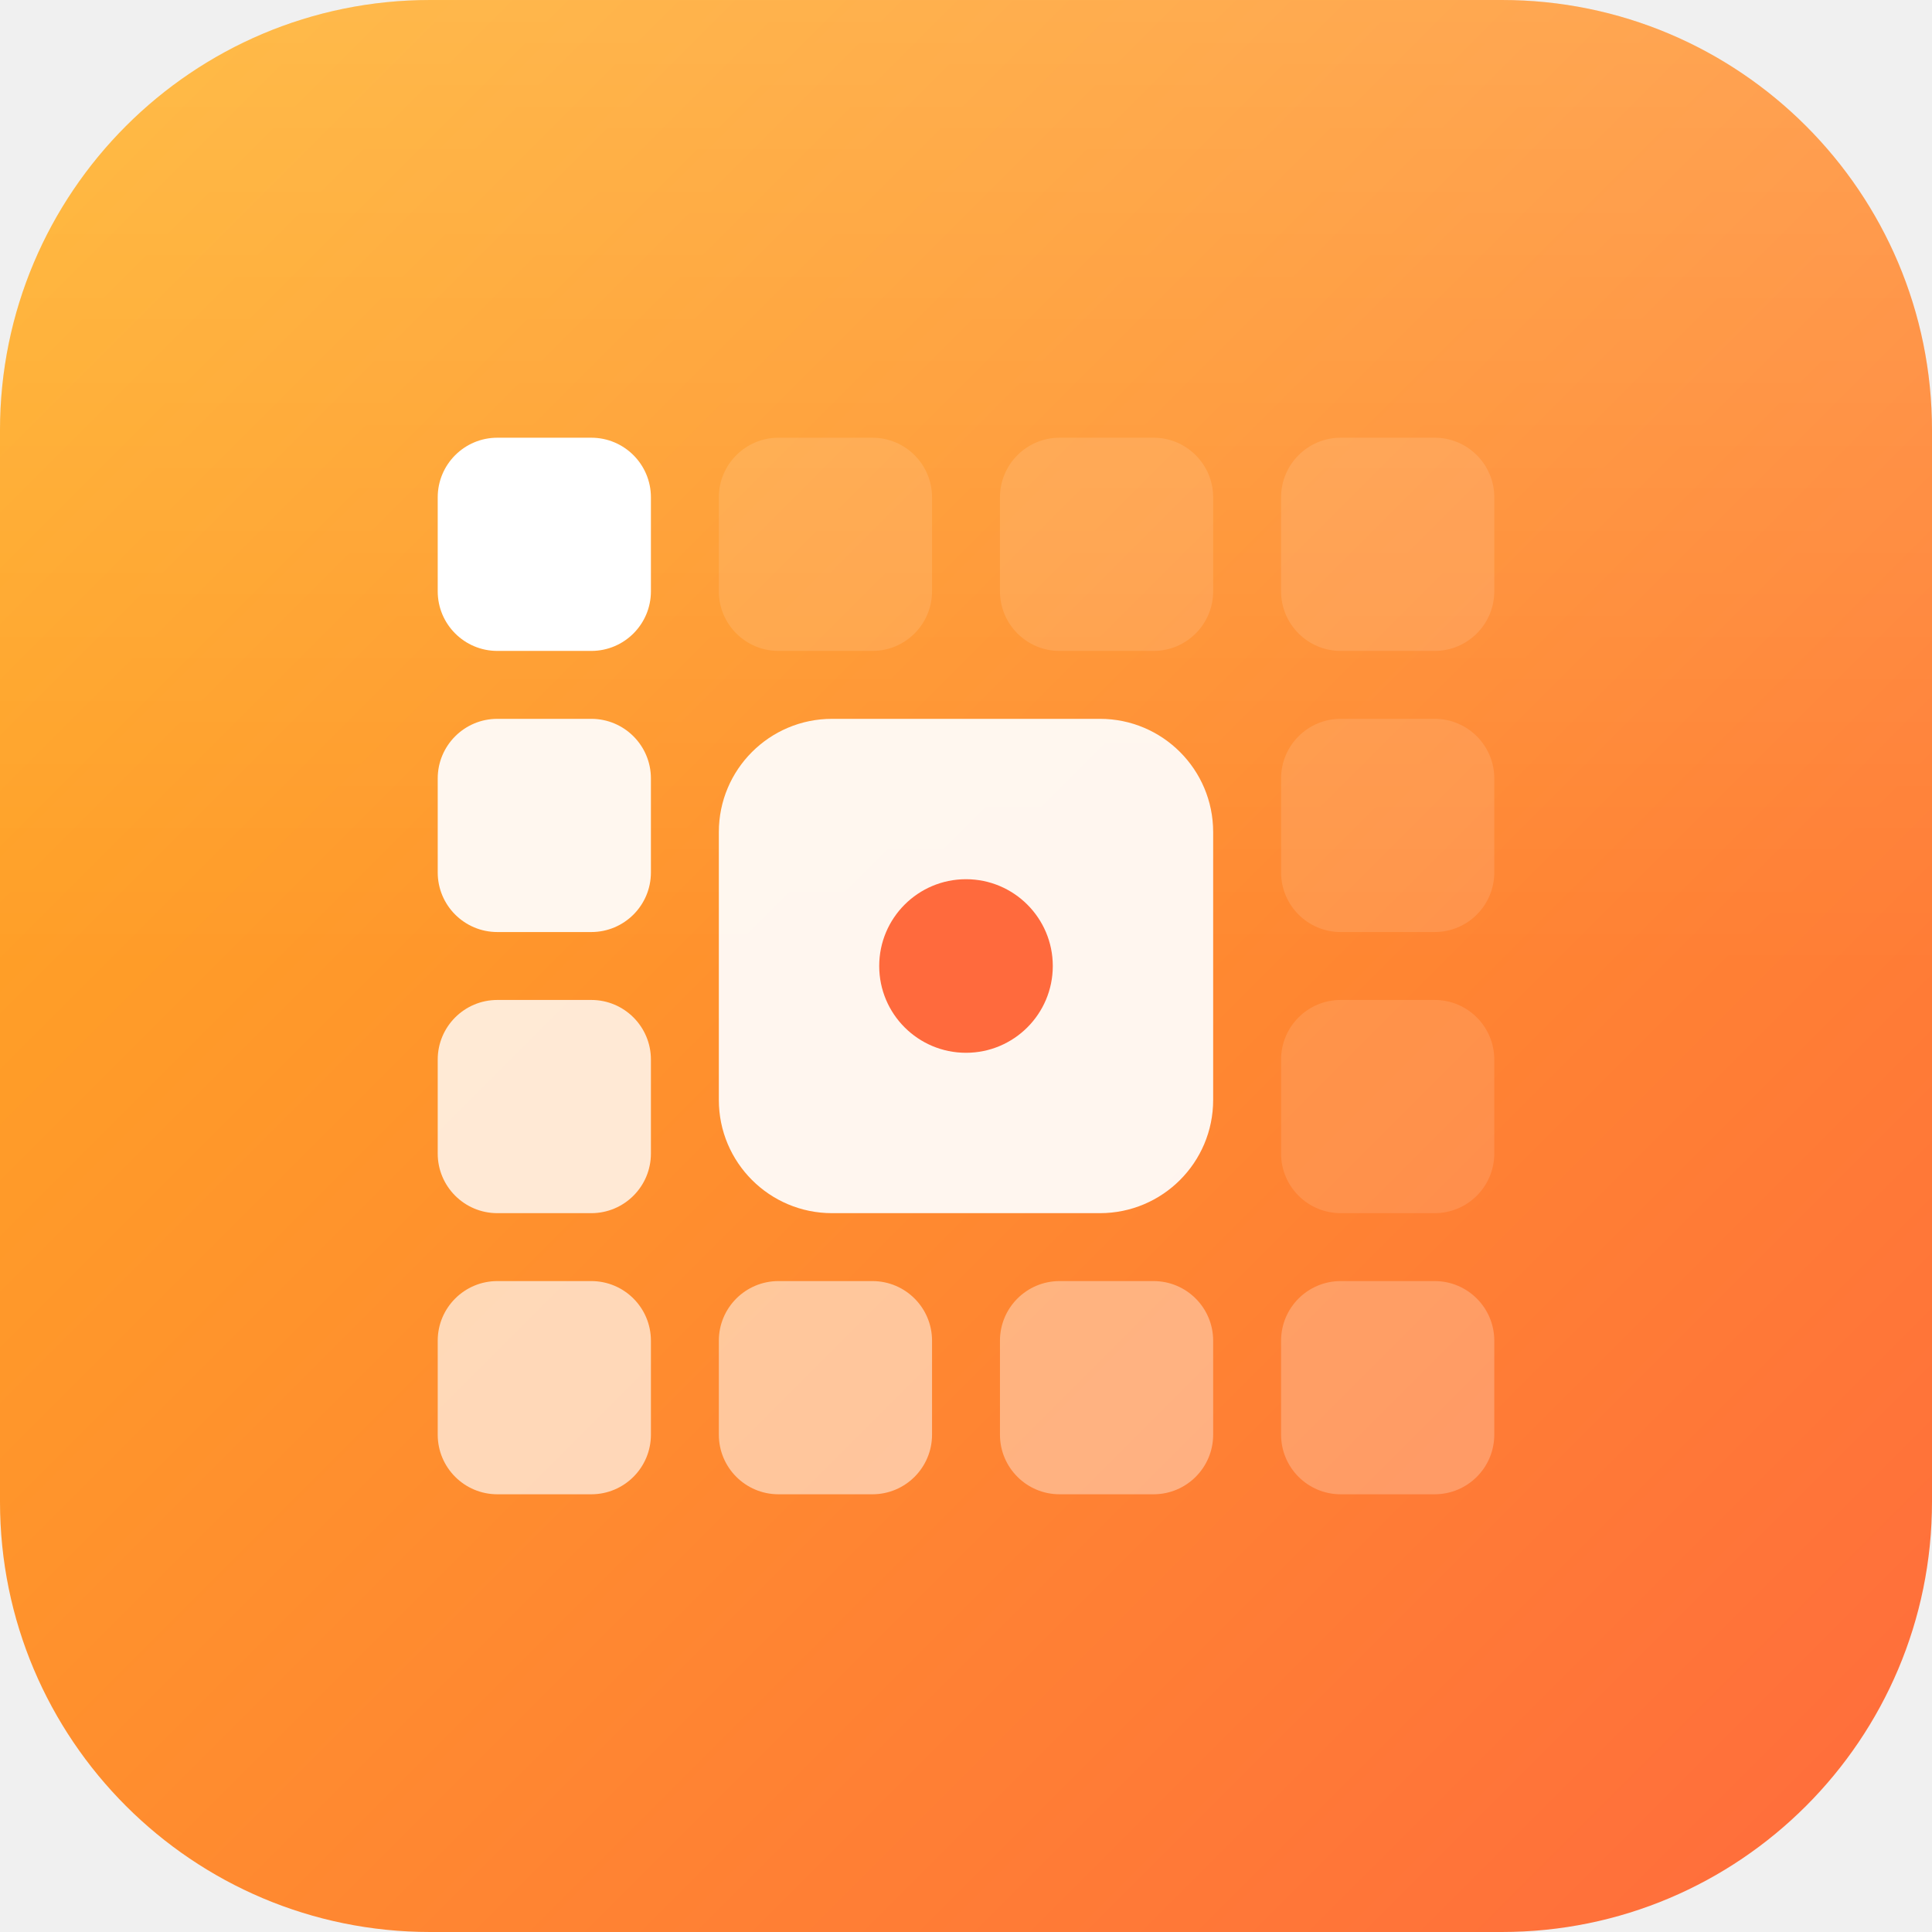
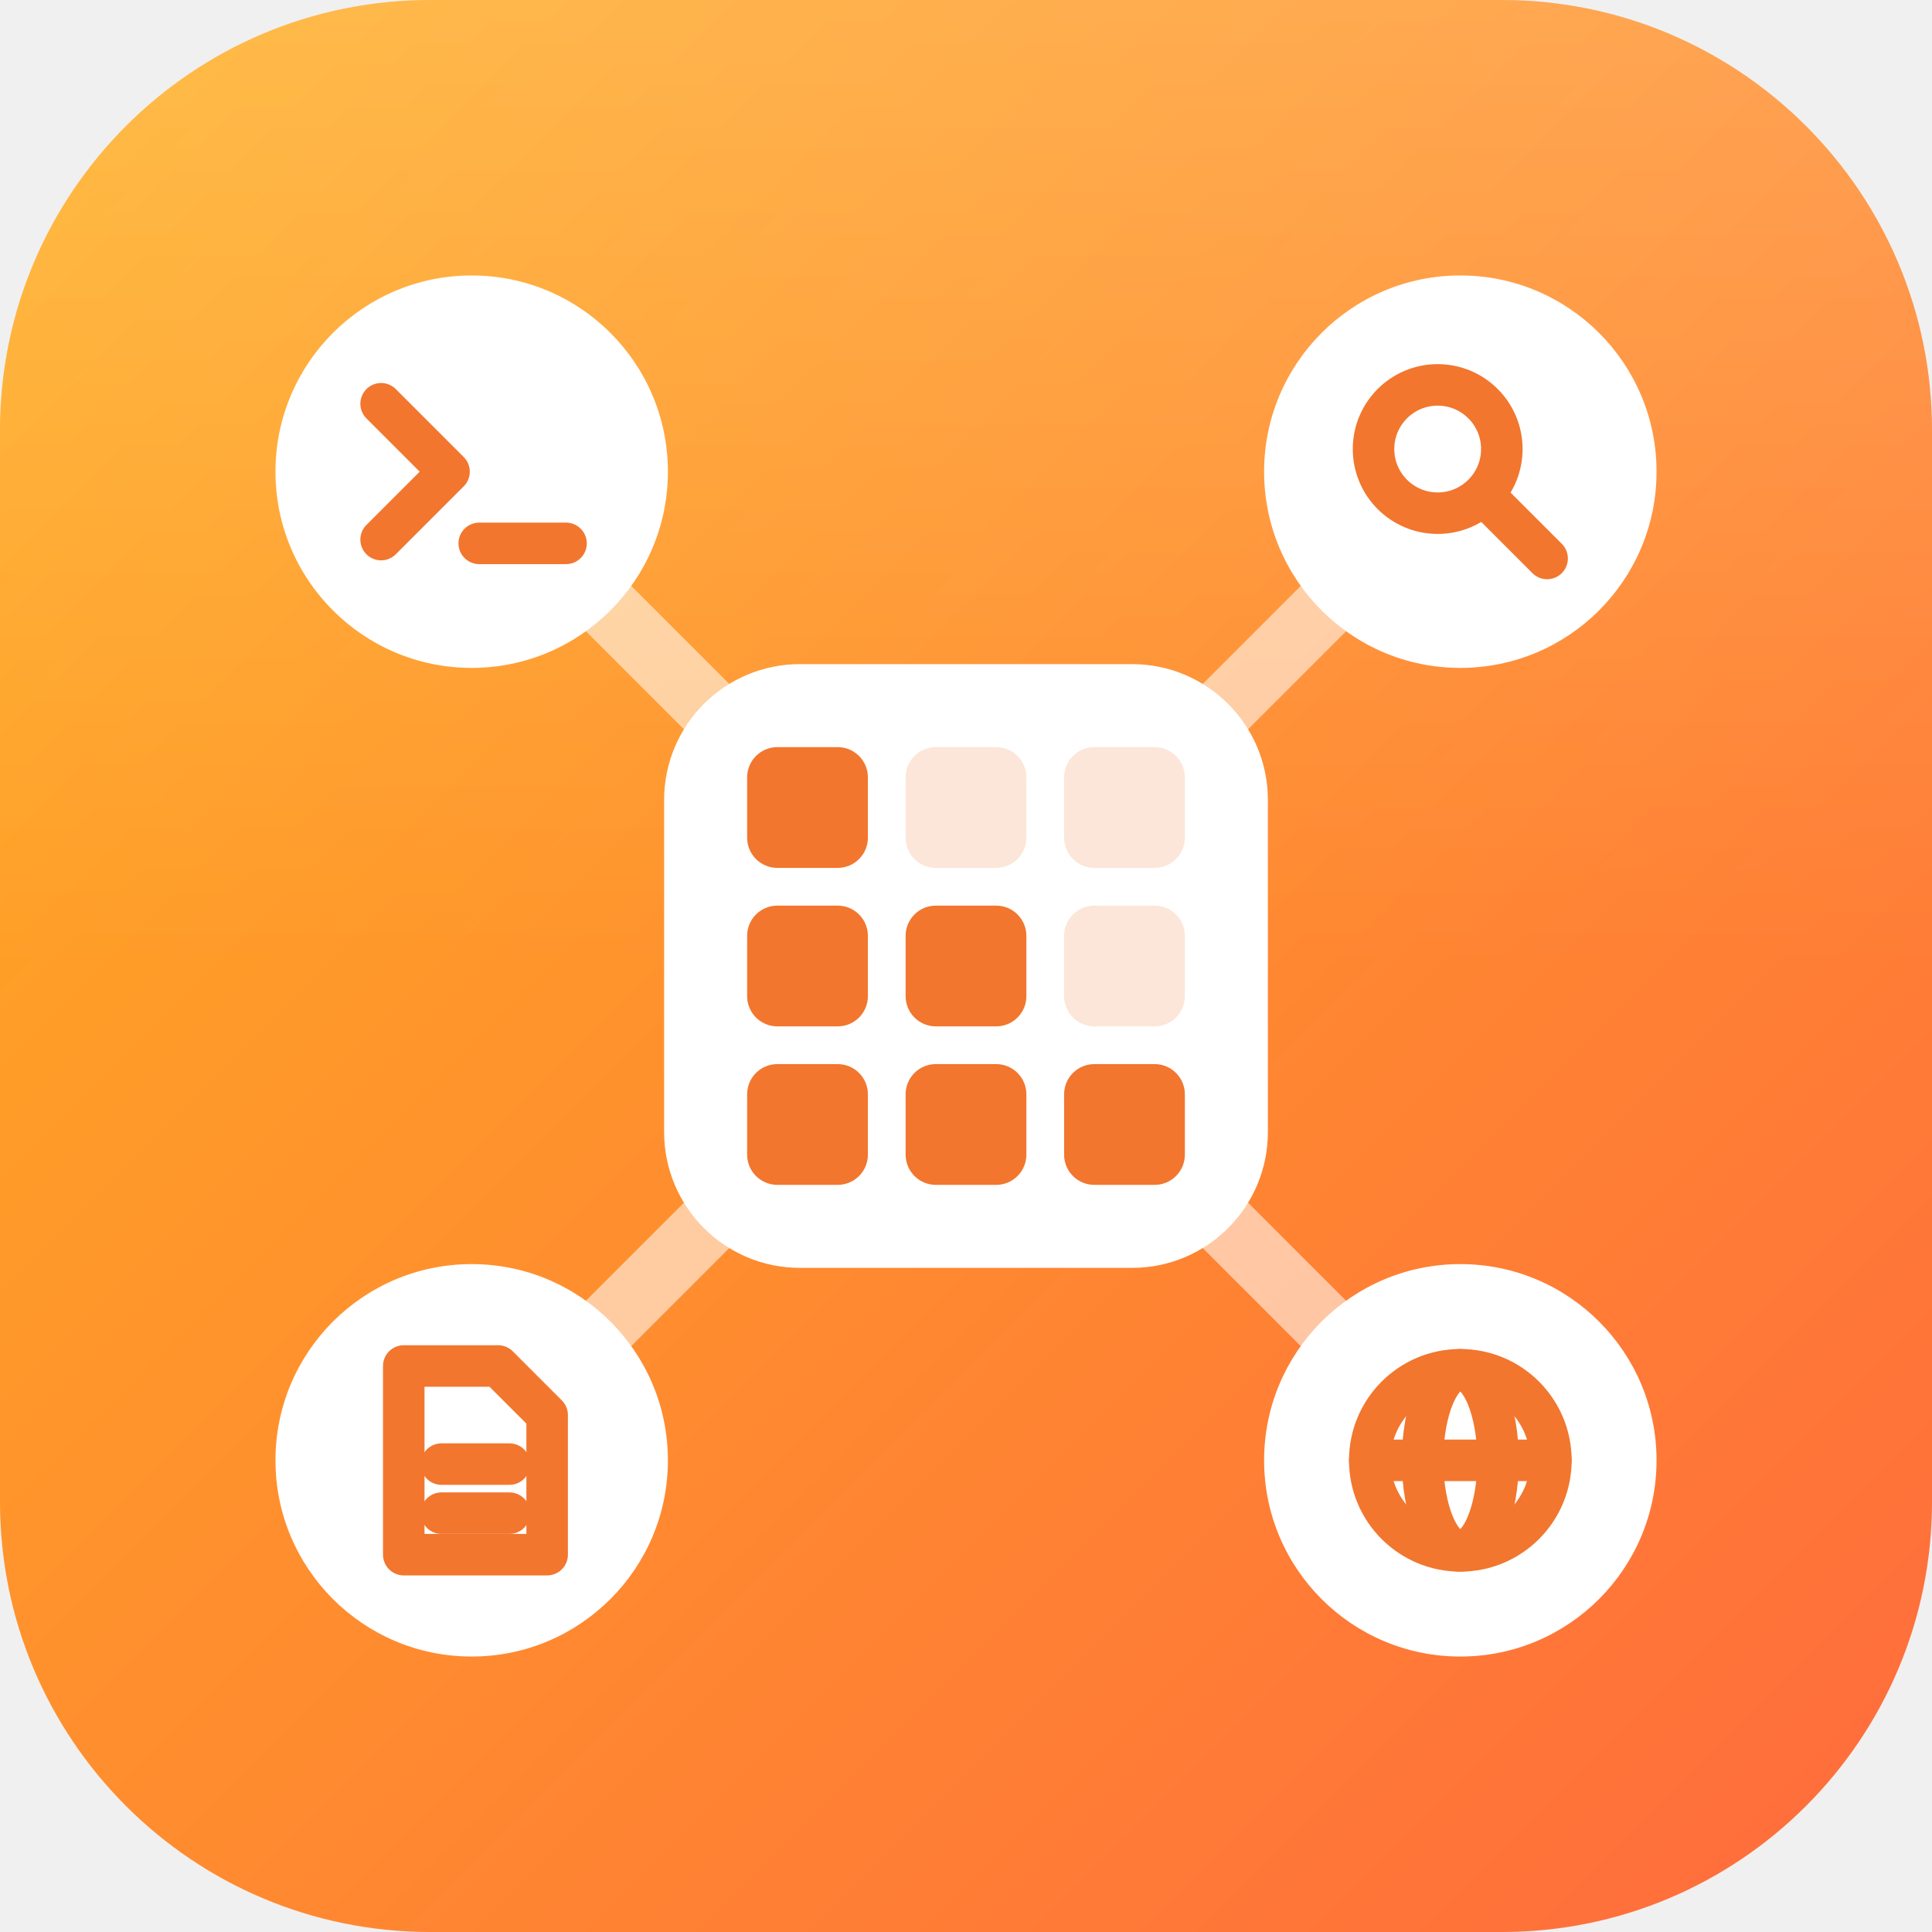
<svg xmlns="http://www.w3.org/2000/svg" viewBox="0 0 1024 1024" width="1024" height="1024">
  <defs>
    <linearGradient id="bg" x1="0" y1="0" x2="1" y2="1">
      <stop offset="0" stop-color="#FFB020" />
      <stop offset="1" stop-color="#FF6A3D" />
    </linearGradient>
    <linearGradient id="gloss" x1="0" y1="0" x2="0" y2="1">
      <stop offset="0" stop-color="#fff" stop-opacity="0.18" />
      <stop offset="0.5" stop-color="#fff" stop-opacity="0" />
    </linearGradient>
  </defs>
  <rect width="1024" height="1024" rx="228" fill="url(#bg)" />
  <rect width="1024" height="1024" rx="228" fill="url(#gloss)" />
-   <rect x="381" y="232" width="113" height="113" rx="31.6" fill="#fff" fill-opacity="0.12" />
-   <rect x="530" y="232" width="113" height="113" rx="31.6" fill="#fff" fill-opacity="0.12" />
-   <rect x="679" y="232" width="113" height="113" rx="31.6" fill="#fff" fill-opacity="0.12" />
-   <rect x="679" y="381" width="113" height="113" rx="31.6" fill="#fff" fill-opacity="0.12" />
-   <rect x="679" y="530" width="113" height="113" rx="31.6" fill="#fff" fill-opacity="0.12" />
-   <rect x="679" y="679" width="113" height="113" rx="31.6" fill="#fff" fill-opacity="0.24" />
-   <rect x="530" y="679" width="113" height="113" rx="31.6" fill="#fff" fill-opacity="0.38" />
-   <rect x="381" y="679" width="113" height="113" rx="31.6" fill="#fff" fill-opacity="0.52" />
-   <rect x="232" y="679" width="113" height="113" rx="31.6" fill="#fff" fill-opacity="0.66" />
-   <rect x="232" y="530" width="113" height="113" rx="31.6" fill="#fff" fill-opacity="0.80" />
-   <rect x="232" y="381" width="113" height="113" rx="31.6" fill="#fff" fill-opacity="0.92" />
-   <rect x="232" y="232" width="113" height="113" rx="31.6" fill="#fff" fill-opacity="1.00" />
-   <rect x="381" y="381" width="262" height="262" rx="60" fill="#fff" fill-opacity="0.92" />
-   <circle cx="512" cy="512" r="46" fill="#FF6A3D" />
+   <line x1="512" y1="512" x2="250" y2="250" stroke="#fff" stroke-opacity="0.55" stroke-width="34" stroke-linecap="round" />
+   <line x1="512" y1="512" x2="774" y2="250" stroke="#fff" stroke-opacity="0.55" stroke-width="34" stroke-linecap="round" />
+   <line x1="512" y1="512" x2="250" y2="774" stroke="#fff" stroke-opacity="0.55" stroke-width="34" stroke-linecap="round" />
+   <line x1="512" y1="512" x2="774" y2="774" stroke="#fff" stroke-opacity="0.55" stroke-width="34" stroke-linecap="round" />
+   <circle cx="250" cy="250" r="104" fill="#fff" />
+   <circle cx="774" cy="250" r="104" fill="#fff" />
+   <circle cx="250" cy="774" r="104" fill="#fff" />
+   <circle cx="774" cy="774" r="104" fill="#fff" />
+   <polyline points="202,214 238,250 202,286" stroke="#F2762E" stroke-width="22" stroke-linecap="round" stroke-linejoin="round" fill="none" />
+   <line x1="254" y1="288" x2="300" y2="288" stroke="#F2762E" stroke-width="22" stroke-linecap="round" stroke-linejoin="round" fill="none" />
+   <circle cx="762" cy="238" r="34" stroke="#F2762E" stroke-width="22" stroke-linecap="round" stroke-linejoin="round" fill="none" />
+   <line x1="788" y1="264" x2="820" y2="296" stroke="#F2762E" stroke-width="22" stroke-linecap="round" stroke-linejoin="round" fill="none" />
+   <path d="M214,724 H264 L290,750 V824 H214 Z" stroke="#F2762E" stroke-width="22" stroke-linecap="round" stroke-linejoin="round" fill="none" />
+   <line x1="234" y1="776" x2="270" y2="776" stroke="#F2762E" stroke-width="22" stroke-linecap="round" stroke-linejoin="round" fill="none" />
+   <line x1="234" y1="802" x2="270" y2="802" stroke="#F2762E" stroke-width="22" stroke-linecap="round" stroke-linejoin="round" fill="none" />
+   <circle cx="774" cy="774" r="48" stroke="#F2762E" stroke-width="22" stroke-linecap="round" stroke-linejoin="round" fill="none" />
+   <ellipse cx="774" cy="774" rx="20" ry="48" stroke="#F2762E" stroke-width="22" stroke-linecap="round" stroke-linejoin="round" fill="none" />
+   <line x1="726" y1="774" x2="822" y2="774" stroke="#F2762E" stroke-width="22" stroke-linecap="round" stroke-linejoin="round" fill="none" />
+   <rect x="352" y="352" width="320" height="320" rx="72" fill="#fff" />
+   <rect x="396" y="396" width="64" height="64" rx="16" fill="#F2762E" fill-opacity="1" />
+   <rect x="480" y="396" width="64" height="64" rx="16" fill="#F2762E" fill-opacity="0.18" />
+   <rect x="564" y="396" width="64" height="64" rx="16" fill="#F2762E" fill-opacity="0.18" />
+   <rect x="396" y="480" width="64" height="64" rx="16" fill="#F2762E" fill-opacity="1" />
+   <rect x="480" y="480" width="64" height="64" rx="16" fill="#F2762E" fill-opacity="1" />
+   <rect x="564" y="480" width="64" height="64" rx="16" fill="#F2762E" fill-opacity="0.18" />
+   <rect x="396" y="564" width="64" height="64" rx="16" fill="#F2762E" fill-opacity="1" />
+   <rect x="480" y="564" width="64" height="64" rx="16" fill="#F2762E" fill-opacity="1" />
+   <rect x="564" y="564" width="64" height="64" rx="16" fill="#F2762E" fill-opacity="1" />
</svg>
